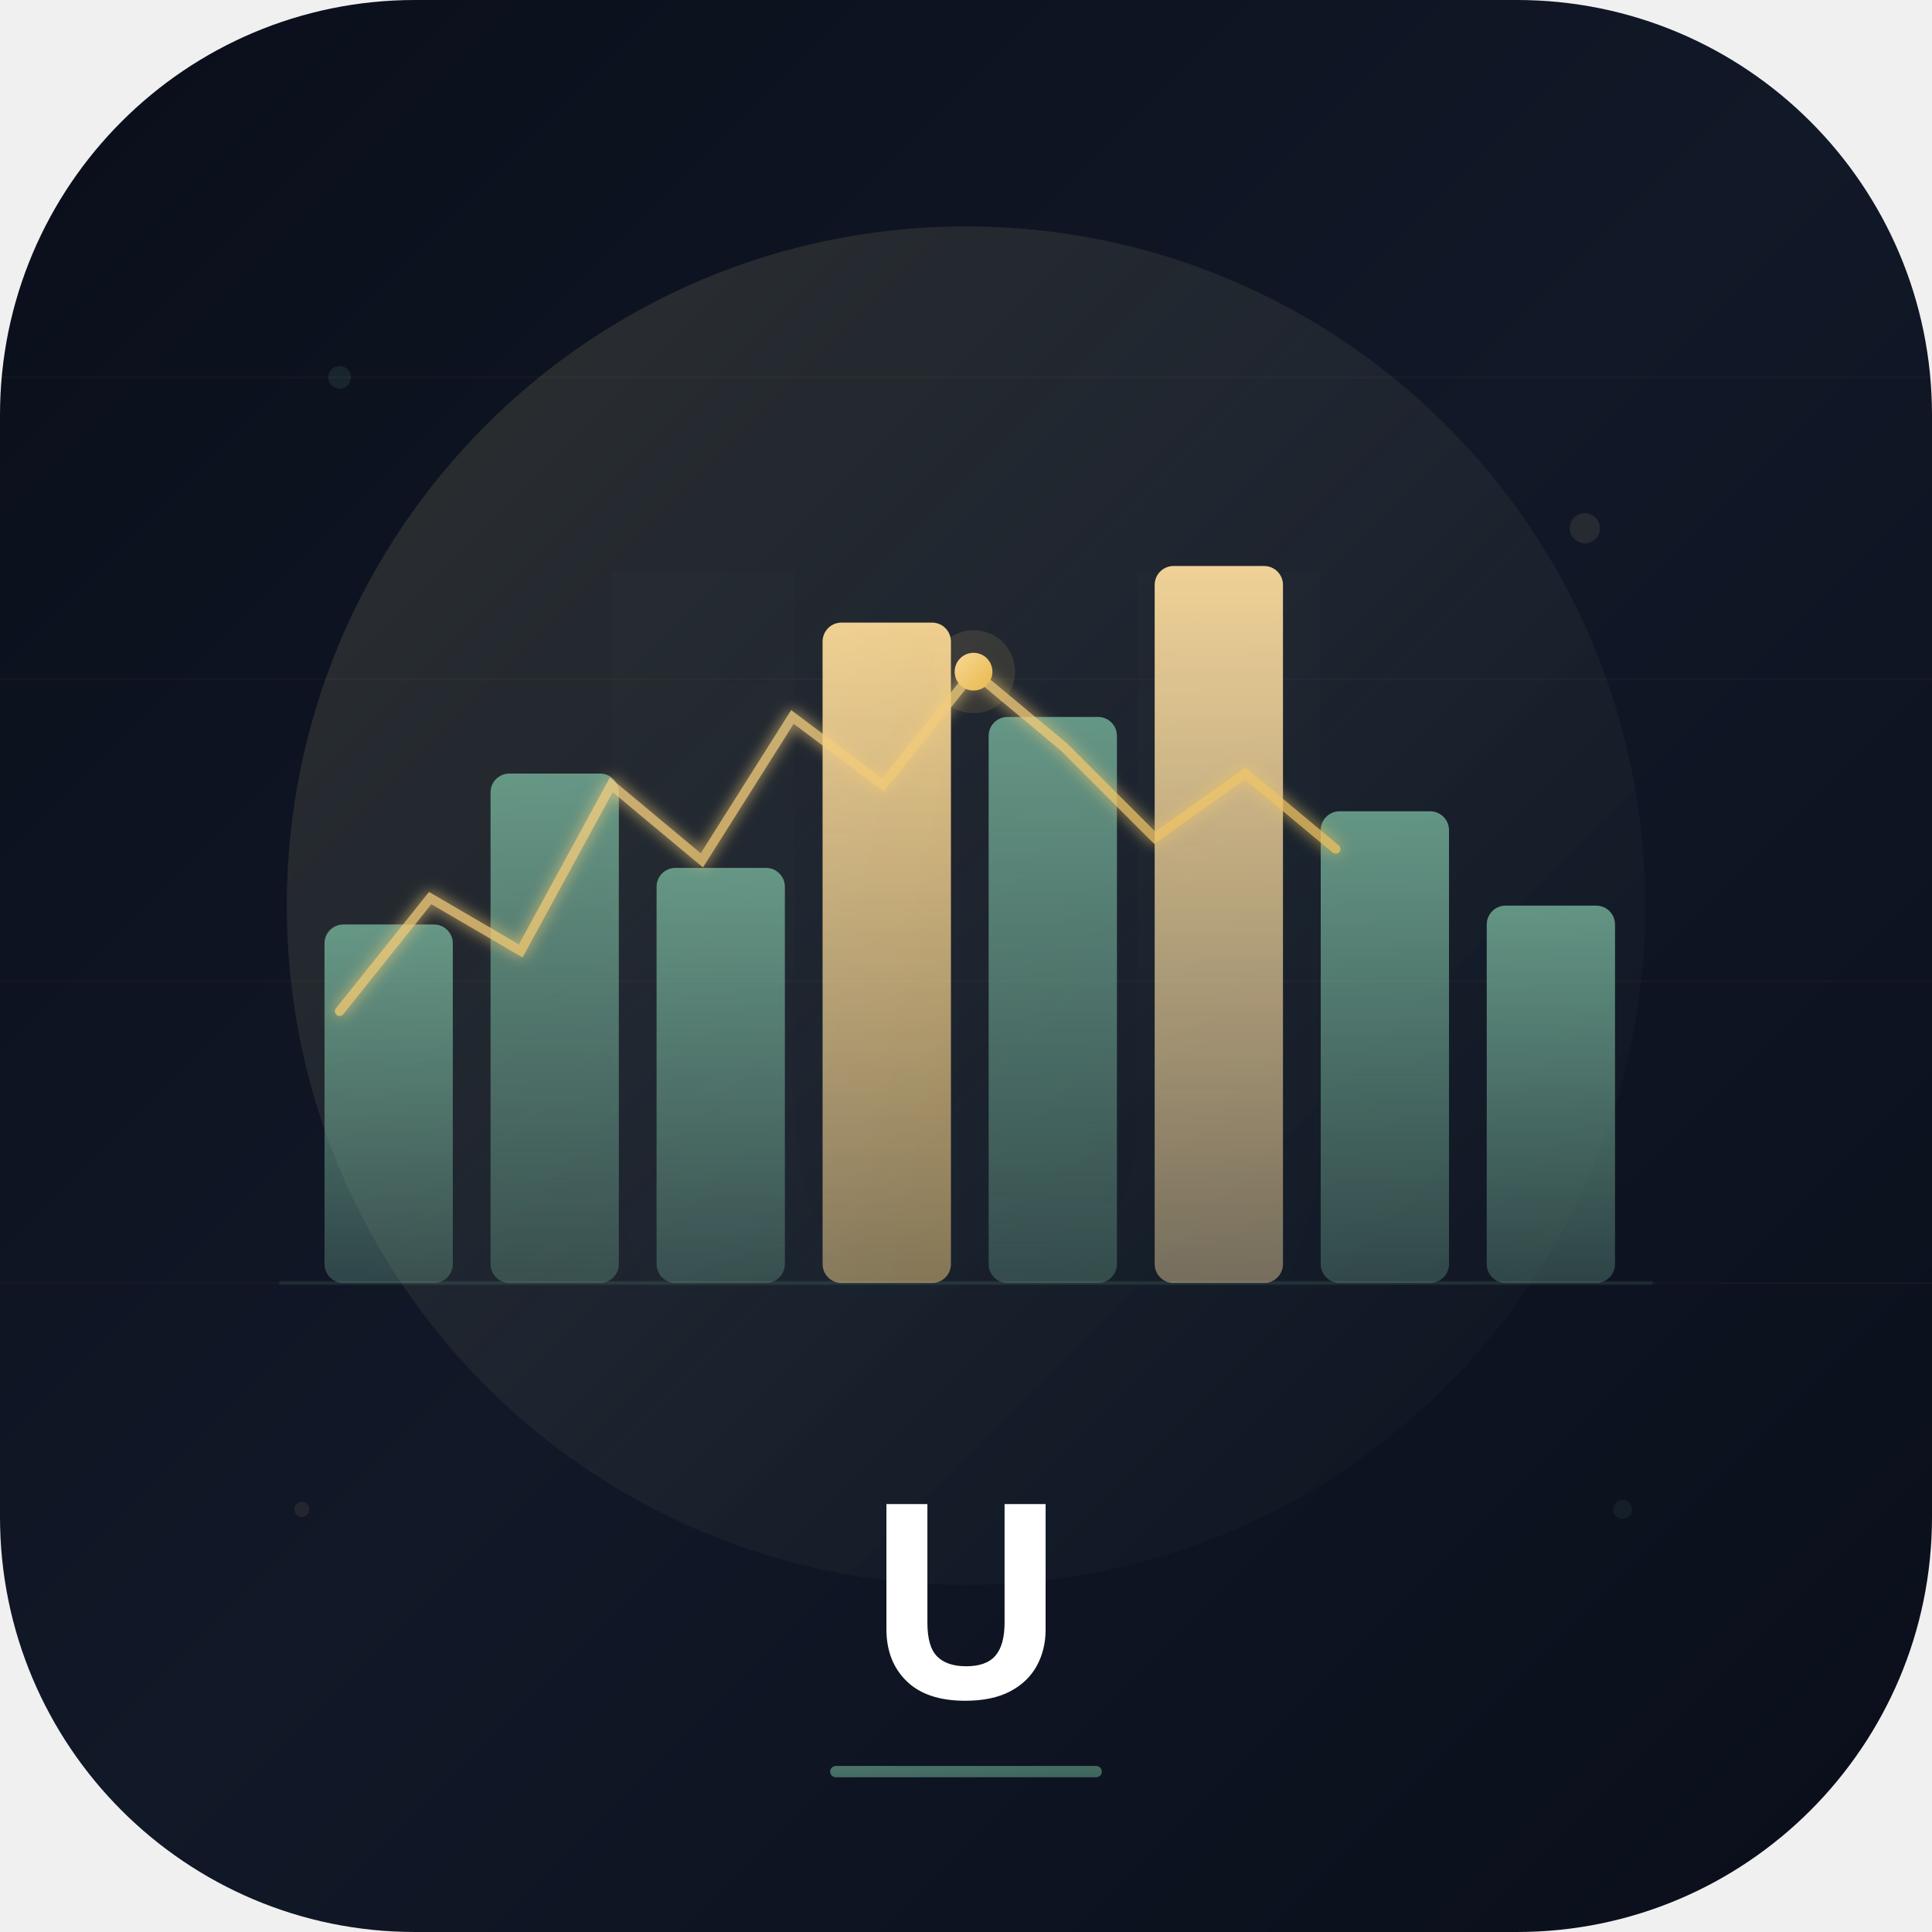
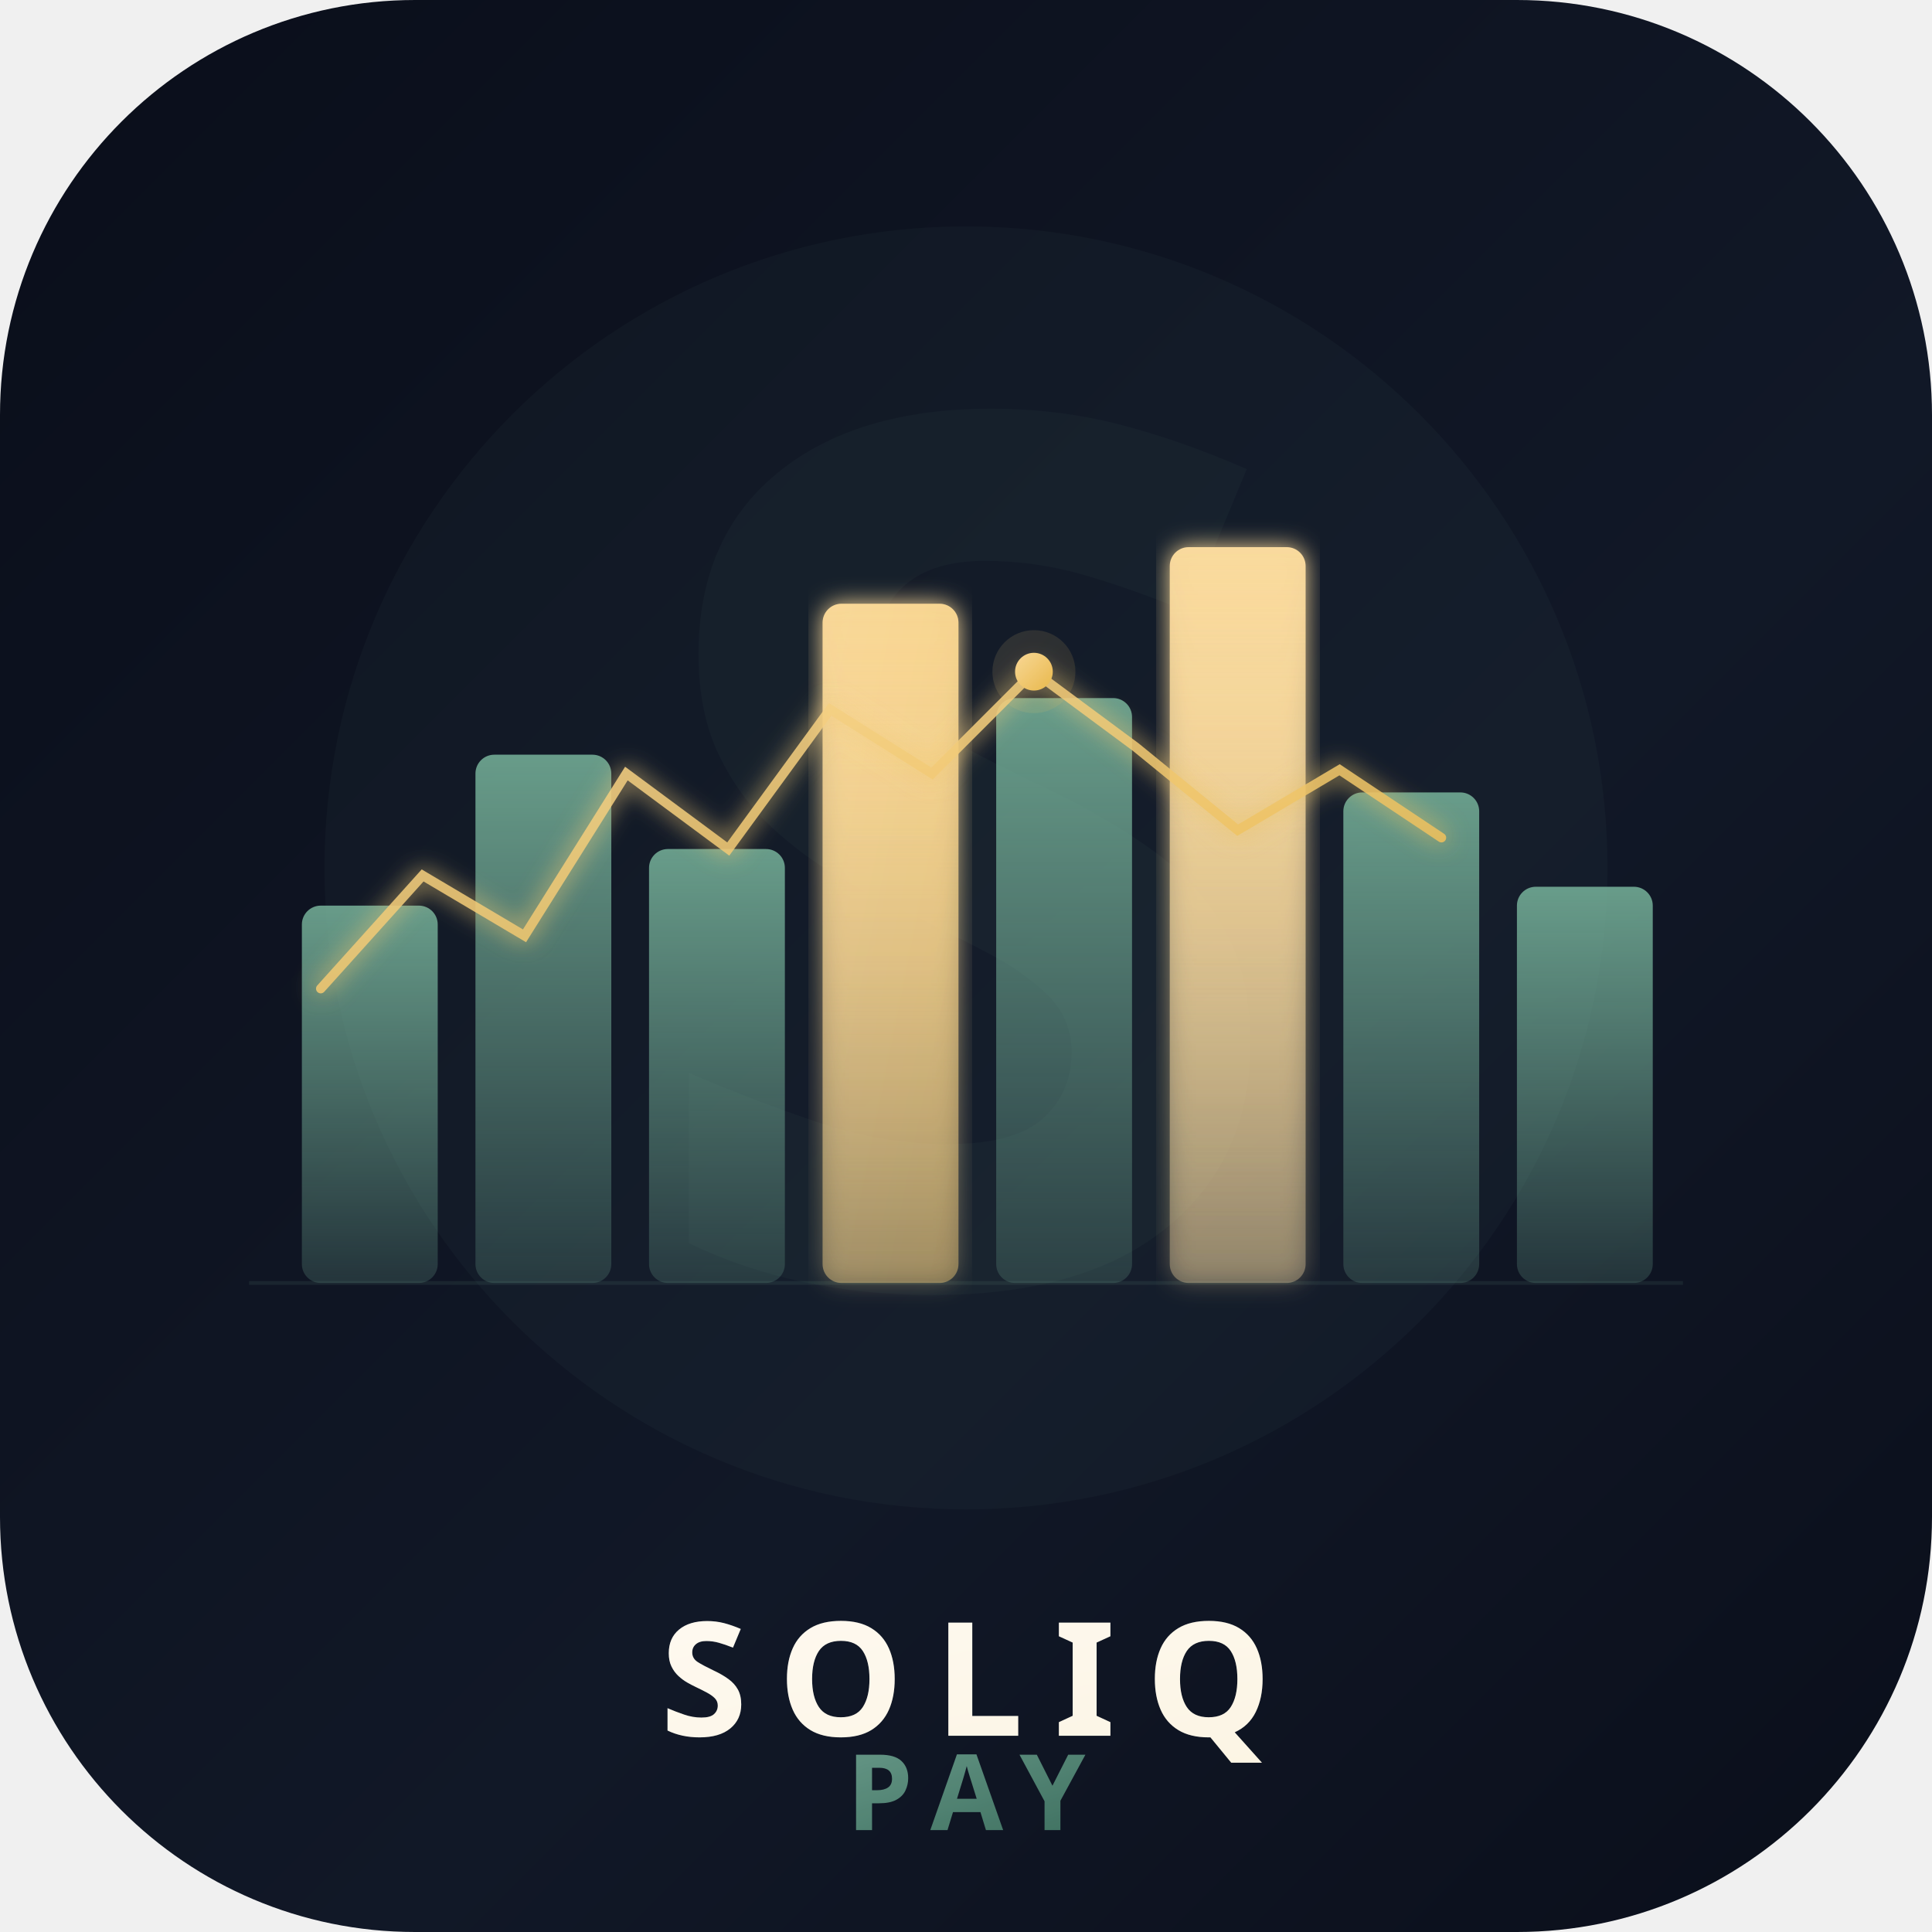
<svg xmlns="http://www.w3.org/2000/svg" viewBox="0 0 512 512">
  <defs>
    <linearGradient id="bg" x1="0" y1="0" x2="1" y2="1">
      <stop offset="0%" stop-color="#0a0e1a" />
-       <stop offset="50%" stop-color="#111827" />
+       <stop offset="60%" stop-color="#111827" />
      <stop offset="100%" stop-color="#0a0e1a" />
    </linearGradient>
    <linearGradient id="teal" x1="0" y1="0" x2="1" y2="1">
      <stop offset="0%" stop-color="#77b39b" />
-       <stop offset="100%" stop-color="#5a9a82" />
+       <stop offset="100%" stop-color="#4d8a72" />
    </linearGradient>
    <linearGradient id="gold" x1="0" y1="0" x2="1" y2="1">
      <stop offset="0%" stop-color="#f9d898" />
      <stop offset="100%" stop-color="#e8b84a" />
    </linearGradient>
    <linearGradient id="barTeal" x1="0" y1="1" x2="0" y2="0">
-       <stop offset="0%" stop-color="#77b39b" stop-opacity="0.3" />
-       <stop offset="100%" stop-color="#77b39b" stop-opacity="0.8" />
+       <stop offset="0%" stop-color="#77b39b" stop-opacity="0.2" />
+       <stop offset="100%" stop-color="#77b39b" stop-opacity="0.85" />
    </linearGradient>
    <linearGradient id="barGold" x1="0" y1="1" x2="0" y2="0">
-       <stop offset="0%" stop-color="#f9d898" stop-opacity="0.4" />
-       <stop offset="100%" stop-color="#f9d898" stop-opacity="0.95" />
+       <stop offset="0%" stop-color="#f9d898" stop-opacity="0.3" />
+       <stop offset="100%" stop-color="#f9d898" stop-opacity="1" />
    </linearGradient>
-     <linearGradient id="uGlow" x1="0" y1="0" x2="0" y2="1">
-       <stop offset="0%" stop-color="#77b39b" stop-opacity="0.2" />
-       <stop offset="100%" stop-color="#77b39b" stop-opacity="0" />
-     </linearGradient>
-     <linearGradient id="peakGlow" x1="0" y1="0" x2="1" y2="1">
-       <stop offset="0%" stop-color="#f9d898" stop-opacity="0.15" />
-       <stop offset="100%" stop-color="#77b39b" stop-opacity="0" />
-     </linearGradient>
-     <filter id="softGlow">
-       <feGaussianBlur stdDeviation="2" result="blur" />
+     <filter id="peakGlow">
+       <feGaussianBlur stdDeviation="3" result="blur" />
      <feMerge>
        <feMergeNode in="blur" />
        <feMergeNode in="SourceGraphic" />
      </feMerge>
    </filter>
  </defs>
  <rect width="512" height="512" rx="110" fill="url(#bg)" />
-   <circle cx="256" cy="240" r="180" fill="url(#peakGlow)" />
-   <g opacity="0.03" stroke="#f9d898" stroke-width="0.5">
-     <line x1="0" y1="100" x2="512" y2="100" />
-     <line x1="0" y1="180" x2="512" y2="180" />
-     <line x1="0" y1="260" x2="512" y2="260" />
-     <line x1="0" y1="340" x2="512" y2="340" />
+   <circle cx="256" cy="230" r="170" fill="#77b39b" opacity="0.04" />
+   <text x="256" y="340" text-anchor="middle" fill="#77b39b" font-size="320" font-weight="900" font-family="system-ui, sans-serif" opacity="0.04">S</text>
+   <g transform="translate(66, 340)">
+     <line x1="0" y1="0" x2="380" y2="0" stroke="#77b39b" stroke-width="1" opacity="0.1" />
+     <rect x="14" y="-100" width="36" height="100" rx="5" fill="url(#barTeal)" />
+     <rect x="60" y="-140" width="36" height="140" rx="5" fill="url(#barTeal)" />
+     <rect x="106" y="-115" width="36" height="115" rx="5" fill="url(#barTeal)" />
+     <rect x="152" y="-180" width="36" height="180" rx="5" fill="url(#barGold)" filter="url(#peakGlow)" />
+     <rect x="152" y="-180" width="36" height="180" rx="5" fill="url(#gold)" opacity="0.2" />
+     <rect x="198" y="-155" width="36" height="155" rx="5" fill="url(#barTeal)" />
+     <rect x="244" y="-195" width="36" height="195" rx="5" fill="url(#barGold)" filter="url(#peakGlow)" />
+     <rect x="244" y="-195" width="36" height="195" rx="5" fill="white" opacity="0.05" />
+     <rect x="290" y="-130" width="36" height="130" rx="5" fill="url(#barTeal)" />
+     <rect x="336" y="-105" width="36" height="105" rx="5" fill="url(#barTeal)" />
  </g>
-   <text x="256" y="380" text-anchor="middle" fill="url(#uGlow)" font-size="320" font-weight="900" font-family="system-ui, sans-serif" letter-spacing="-10" opacity="0.08">U</text>
-   <g transform="translate(74, 340)">
-     <line x1="0" y1="0" x2="364" y2="0" stroke="#77b39b" stroke-width="1" opacity="0.12" />
-     <rect x="12" y="-95" width="34" height="95" rx="5" fill="url(#barTeal)" />
-     <rect x="56" y="-135" width="34" height="135" rx="5" fill="url(#barTeal)" />
-     <rect x="100" y="-110" width="34" height="110" rx="5" fill="url(#barTeal)" />
-     <rect x="144" y="-175" width="34" height="175" rx="5" fill="url(#barGold)" />
-     <rect x="144" y="-175" width="34" height="175" rx="5" fill="url(#gold)" opacity="0.15" />
-     <rect x="188" y="-150" width="34" height="150" rx="5" fill="url(#barTeal)" />
-     <rect x="232" y="-190" width="34" height="190" rx="5" fill="url(#barGold)" />
-     <rect x="232" y="-190" width="34" height="190" rx="5" fill="white" opacity="0.04" />
-     <rect x="276" y="-125" width="34" height="125" rx="5" fill="url(#barTeal)" />
-     <rect x="320" y="-100" width="34" height="100" rx="5" fill="url(#barTeal)" />
-   </g>
-   <path d="M90 268 L114 238 L138 252 L162 208 L186 228 L210 190 L234 208 L258 178 L282 198 L306 222 L330 205 L354 225" stroke="url(#gold)" stroke-width="2.5" fill="none" stroke-linecap="round" opacity="0.8" filter="url(#softGlow)" />
-   <circle cx="258" cy="178" r="5" fill="url(#gold)" />
-   <circle cx="258" cy="178" r="11" fill="url(#gold)" opacity="0.12" />
-   <text x="256" y="450" text-anchor="middle" fill="white" font-size="72" font-weight="800" font-family="system-ui, sans-serif" letter-spacing="1">U</text>
-   <rect x="220" y="468" width="72" height="3" rx="1.5" fill="url(#teal)" opacity="0.6" />
-   <circle cx="90" cy="100" r="3" fill="#77b39b" opacity="0.12" />
-   <circle cx="420" cy="140" r="4" fill="#f9d898" opacity="0.1" />
-   <circle cx="430" cy="400" r="2.5" fill="#77b39b" opacity="0.08" />
-   <circle cx="80" cy="400" r="2" fill="#f9d898" opacity="0.08" />
+   <path d="M85 262 L112 232 L139 248 L166 205 L193 225 L220 188 L247 205 L274 178 L301 198 L328 220 L355 204 L382 222" stroke="url(#gold)" stroke-width="2.5" fill="none" stroke-linecap="round" opacity="0.9" filter="url(#peakGlow)" />
+   <circle cx="274" cy="178" r="5" fill="url(#gold)" />
+   <circle cx="274" cy="178" r="11" fill="url(#gold)" opacity="0.12" />
+   <text x="256" y="460" text-anchor="middle" fill="white" font-size="42" font-weight="800" font-family="system-ui, sans-serif" letter-spacing="8">SOLIQ</text>
+   <text x="256" y="460" text-anchor="middle" fill="url(#gold)" font-size="42" font-weight="800" font-family="system-ui, sans-serif" letter-spacing="8" opacity="0.15">SOLIQ</text>
+   <text x="256" y="485" text-anchor="middle" fill="url(#teal)" font-size="28" font-weight="700" font-family="system-ui, sans-serif" letter-spacing="6" opacity="0.8">PAY</text>
</svg>
